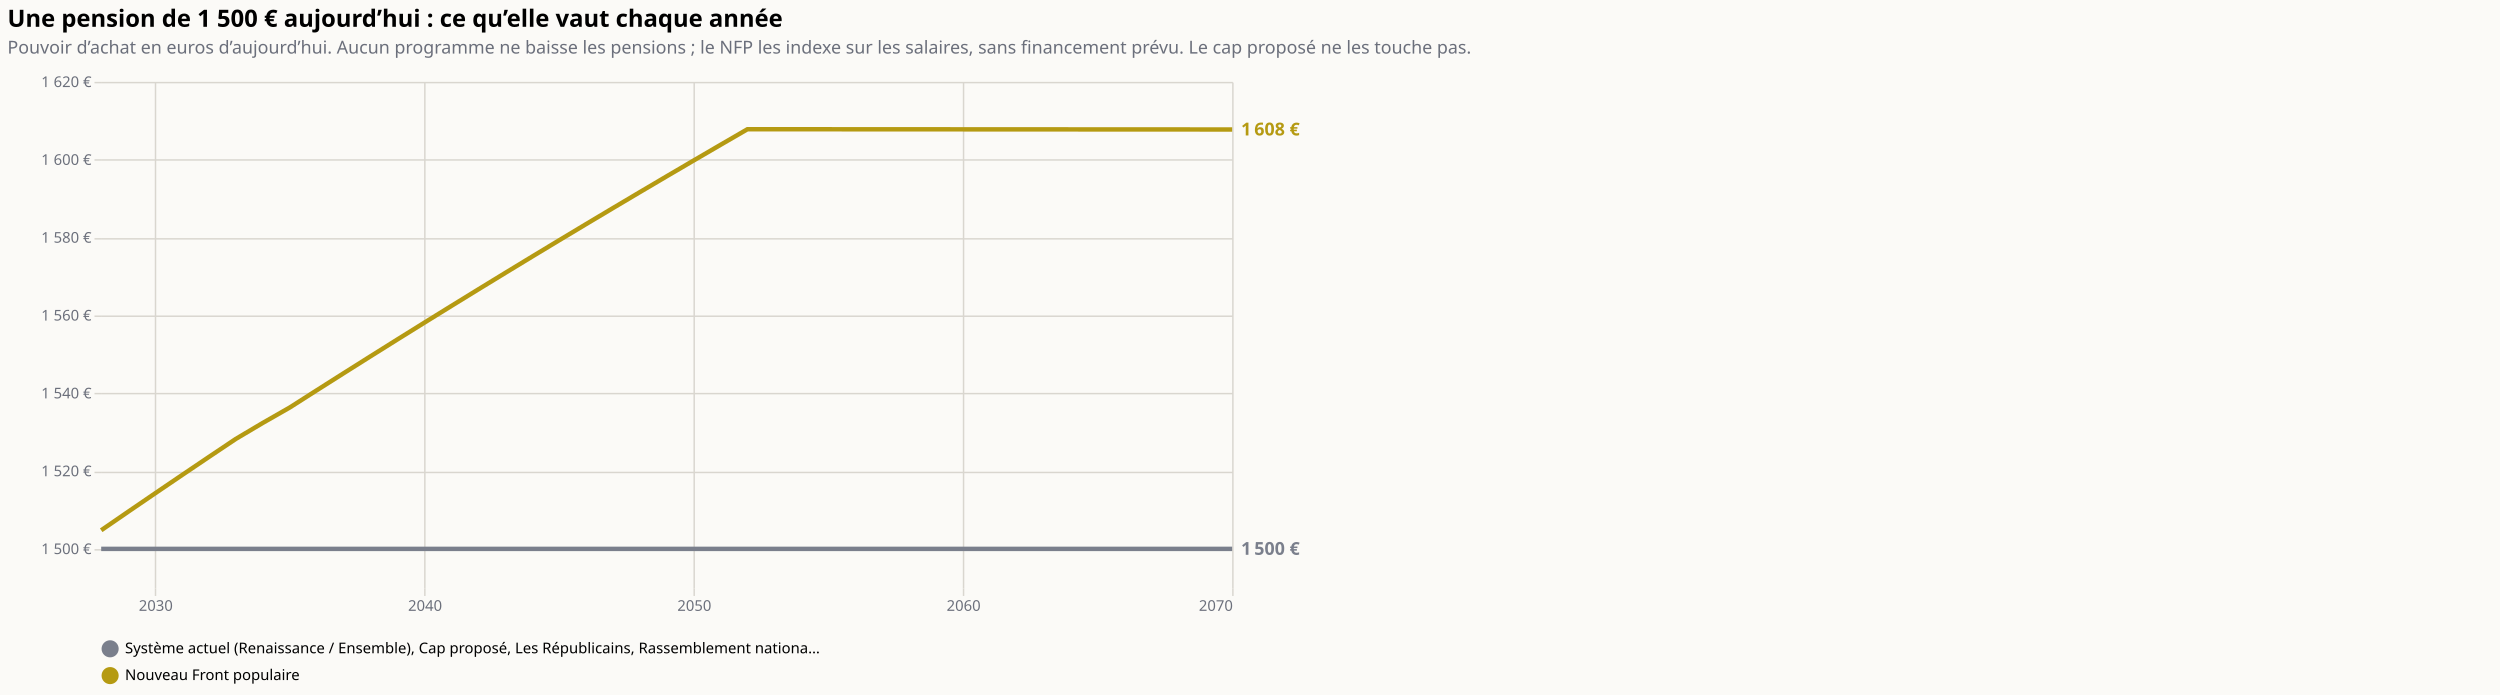
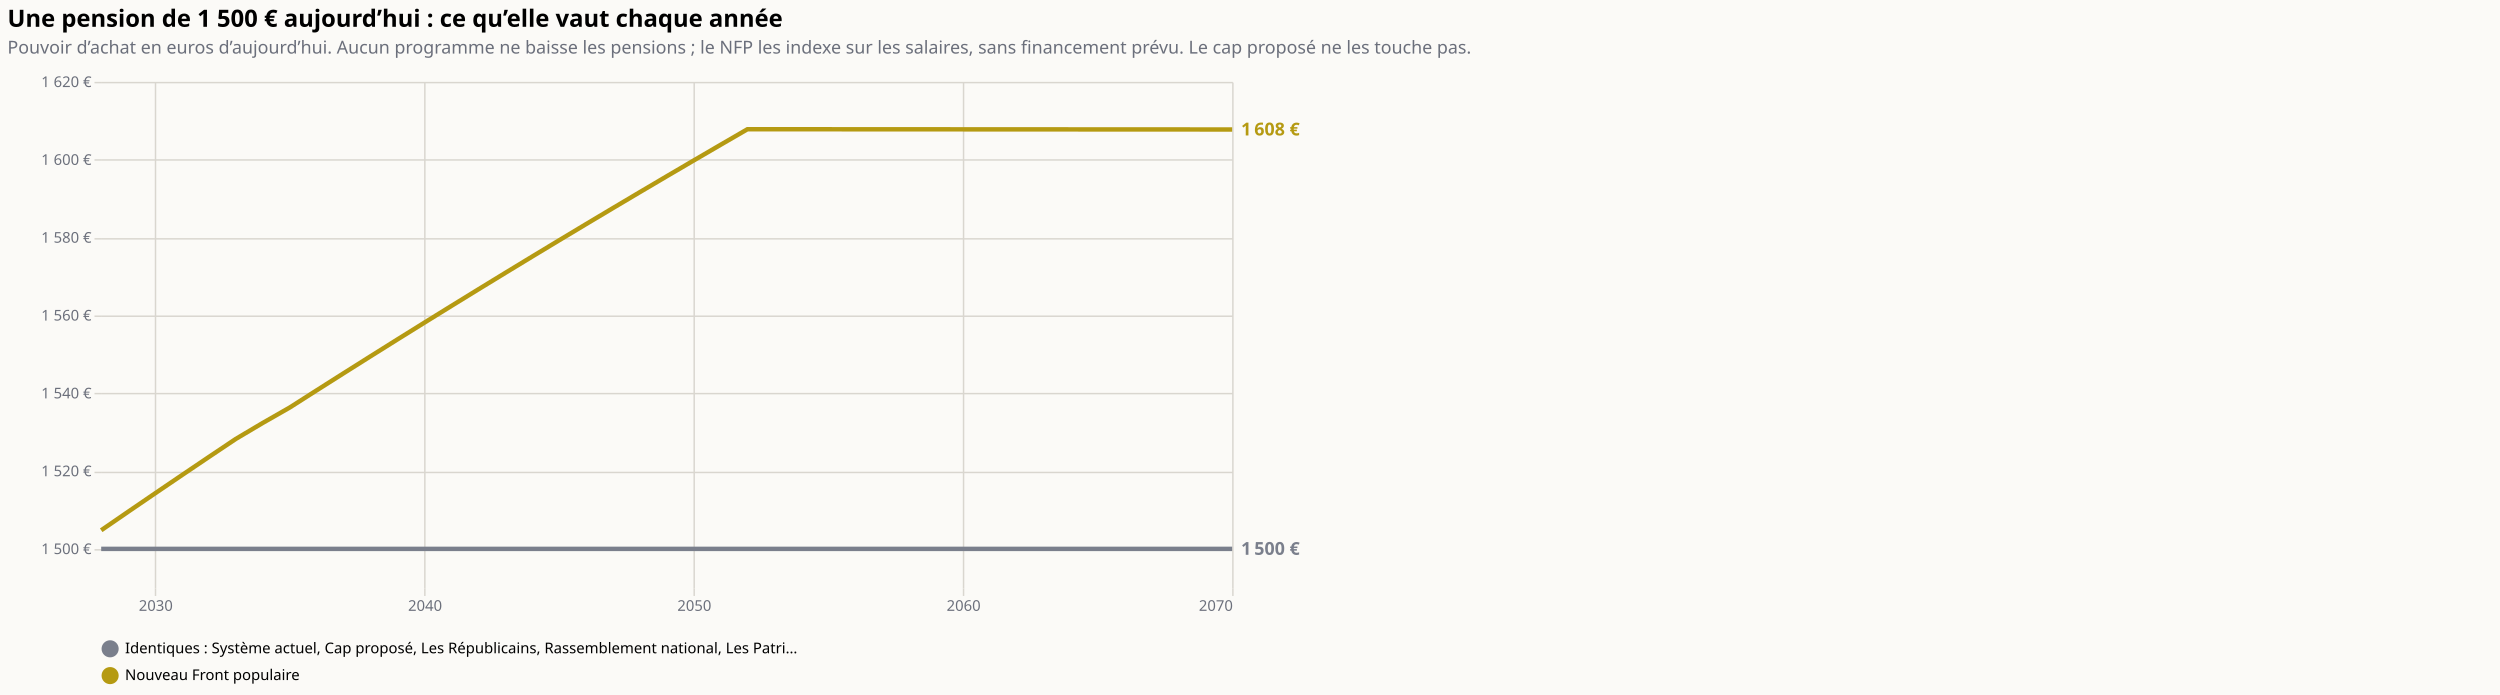
<svg xmlns="http://www.w3.org/2000/svg" version="1.1" class="marks" width="1680" height="467" viewBox="0 0 1680 467">
  <rect width="1680" height="467" fill="#fbfaf7" />
  <g fill="none" stroke-miterlimit="4" transform="translate(68,55)">
    <g class="mark-group role-frame root" role="graphics-object" aria-roledescription="group mark container">
      <g transform="translate(0,0)">
        <path class="background" aria-hidden="true" d="M0,0h760v340h-760Z" />
        <g>
          <g class="mark-group role-axis" aria-hidden="true">
            <g transform="translate(0.5,340.5)">
              <path class="background" aria-hidden="true" d="M0,0h0v0h0Z" pointer-events="none" />
              <g>
                <g class="mark-rule role-axis-grid" pointer-events="none">
                  <line transform="translate(36,-340)" x2="0" y2="340" stroke="#d9d6cf" stroke-width="1" opacity="1" />
                  <line transform="translate(217,-340)" x2="0" y2="340" stroke="#d9d6cf" stroke-width="1" opacity="1" />
                  <line transform="translate(398,-340)" x2="0" y2="340" stroke="#d9d6cf" stroke-width="1" opacity="1" />
                  <line transform="translate(579,-340)" x2="0" y2="340" stroke="#d9d6cf" stroke-width="1" opacity="1" />
                  <line transform="translate(760,-340)" x2="0" y2="340" stroke="#d9d6cf" stroke-width="1" opacity="1" />
                </g>
              </g>
              <path class="foreground" aria-hidden="true" d="" pointer-events="none" display="none" />
            </g>
          </g>
          <g class="mark-group role-axis" aria-hidden="true">
            <g transform="translate(0.5,0.5)">
              <path class="background" aria-hidden="true" d="M0,0h0v0h0Z" pointer-events="none" />
              <g>
                <g class="mark-rule role-axis-grid" pointer-events="none">
                  <line transform="translate(0,314)" x2="760" y2="0" stroke="#d9d6cf" stroke-width="1" opacity="1" />
                  <line transform="translate(0,262)" x2="760" y2="0" stroke="#d9d6cf" stroke-width="1" opacity="1" />
                  <line transform="translate(0,209)" x2="760" y2="0" stroke="#d9d6cf" stroke-width="1" opacity="1" />
                  <line transform="translate(0,157)" x2="760" y2="0" stroke="#d9d6cf" stroke-width="1" opacity="1" />
                  <line transform="translate(0,105)" x2="760" y2="0" stroke="#d9d6cf" stroke-width="1" opacity="1" />
                  <line transform="translate(0,52)" x2="760" y2="0" stroke="#d9d6cf" stroke-width="1" opacity="1" />
                  <line transform="translate(0,0)" x2="760" y2="0" stroke="#d9d6cf" stroke-width="1" opacity="1" />
                </g>
              </g>
              <path class="foreground" aria-hidden="true" d="" pointer-events="none" display="none" />
            </g>
          </g>
          <g class="mark-group role-axis" role="graphics-symbol" aria-roledescription="axis" aria-label="X-axis for a linear scale with values from 2028 to 2070">
            <g transform="translate(0.5,340.5)">
              <path class="background" aria-hidden="true" d="M0,0h0v0h0Z" pointer-events="none" />
              <g>
                <g class="mark-rule role-axis-tick" pointer-events="none">
                  <line transform="translate(36,0)" x2="0" y2="5" stroke="#d9d6cf" stroke-width="1" opacity="1" />
                  <line transform="translate(217,0)" x2="0" y2="5" stroke="#d9d6cf" stroke-width="1" opacity="1" />
                  <line transform="translate(398,0)" x2="0" y2="5" stroke="#d9d6cf" stroke-width="1" opacity="1" />
                  <line transform="translate(579,0)" x2="0" y2="5" stroke="#d9d6cf" stroke-width="1" opacity="1" />
                  <line transform="translate(760,0)" x2="0" y2="5" stroke="#d9d6cf" stroke-width="1" opacity="1" />
                </g>
                <g class="mark-text role-axis-label" pointer-events="none">
                  <text text-anchor="middle" transform="translate(36.19048,15)" font-family="system-ui, sans-serif" font-size="10px" fill="#6b6f7b" opacity="1">2030</text>
                  <text text-anchor="middle" transform="translate(217.1429,15)" font-family="system-ui, sans-serif" font-size="10px" fill="#6b6f7b" opacity="1">2040</text>
                  <text text-anchor="middle" transform="translate(398.0952,15)" font-family="system-ui, sans-serif" font-size="10px" fill="#6b6f7b" opacity="1">2050</text>
                  <text text-anchor="middle" transform="translate(579.0476,15)" font-family="system-ui, sans-serif" font-size="10px" fill="#6b6f7b" opacity="1">2060</text>
                  <text text-anchor="end" transform="translate(760,15)" font-family="system-ui, sans-serif" font-size="10px" fill="#6b6f7b" opacity="1">2070</text>
                </g>
              </g>
              <path class="foreground" aria-hidden="true" d="" pointer-events="none" display="none" />
            </g>
          </g>
          <g class="mark-group role-axis" role="graphics-symbol" aria-roledescription="axis" aria-label="Y-axis for a linear scale with values from 1,490 to 1,620">
            <g transform="translate(0.5,0.5)">
              <path class="background" aria-hidden="true" d="M0,0h0v0h0Z" pointer-events="none" />
              <g>
                <g class="mark-rule role-axis-tick" pointer-events="none">
                  <line transform="translate(0,314)" x2="-5" y2="0" stroke="#d9d6cf" stroke-width="1" opacity="1" />
                  <line transform="translate(0,262)" x2="-5" y2="0" stroke="#d9d6cf" stroke-width="1" opacity="1" />
                  <line transform="translate(0,209)" x2="-5" y2="0" stroke="#d9d6cf" stroke-width="1" opacity="1" />
                  <line transform="translate(0,157)" x2="-5" y2="0" stroke="#d9d6cf" stroke-width="1" opacity="1" />
                  <line transform="translate(0,105)" x2="-5" y2="0" stroke="#d9d6cf" stroke-width="1" opacity="1" />
                  <line transform="translate(0,52)" x2="-5" y2="0" stroke="#d9d6cf" stroke-width="1" opacity="1" />
                  <line transform="translate(0,0)" x2="-5" y2="0" stroke="#d9d6cf" stroke-width="1" opacity="1" />
                </g>
                <g class="mark-text role-axis-label" pointer-events="none">
                  <text text-anchor="end" transform="translate(-7,316.8462)" font-family="system-ui, sans-serif" font-size="10px" fill="#6b6f7b" opacity="1">1 500 €</text>
                  <text text-anchor="end" transform="translate(-7,264.5385)" font-family="system-ui, sans-serif" font-size="10px" fill="#6b6f7b" opacity="1">1 520 €</text>
                  <text text-anchor="end" transform="translate(-7,212.2308)" font-family="system-ui, sans-serif" font-size="10px" fill="#6b6f7b" opacity="1">1 540 €</text>
                  <text text-anchor="end" transform="translate(-7,159.9231)" font-family="system-ui, sans-serif" font-size="10px" fill="#6b6f7b" opacity="1">1 560 €</text>
                  <text text-anchor="end" transform="translate(-7,107.6154)" font-family="system-ui, sans-serif" font-size="10px" fill="#6b6f7b" opacity="1">1 580 €</text>
                  <text text-anchor="end" transform="translate(-7,55.30769)" font-family="system-ui, sans-serif" font-size="10px" fill="#6b6f7b" opacity="1">1 600 €</text>
                  <text text-anchor="end" transform="translate(-7,3)" font-family="system-ui, sans-serif" font-size="10px" fill="#6b6f7b" opacity="1">1 620 €</text>
                </g>
              </g>
              <path class="foreground" aria-hidden="true" d="" pointer-events="none" display="none" />
            </g>
          </g>
          <g class="mark-group role-scope layer_0_pathgroup" role="graphics-object" aria-roledescription="group mark container">
            <g transform="translate(0,0)">
              <path class="background" aria-hidden="true" d="M0,0h760v340h-760Z" />
              <g>
                <g class="mark-line role-mark layer_0_marks" role="graphics-object" aria-roledescription="line mark container">
-                   <path aria-label="annee: 2028; valeur: 1500; programme: Système actuel (Renaissance / Ensemble), Cap proposé, Les Républicains, Rassemblement national, Les Patriotes — identiques" role="graphics-symbol" aria-roledescription="line mark" d="M0,313.846L18.095,313.846L36.19,313.846L54.286,313.846L72.381,313.846L90.476,313.846L108.571,313.846L126.667,313.846L144.762,313.846L162.857,313.846L180.952,313.846L199.048,313.846L217.143,313.846L235.238,313.846L253.333,313.846L271.429,313.846L289.524,313.846L307.619,313.846L325.714,313.846L343.81,313.846L361.905,313.846L380,313.846L398.095,313.846L416.19,313.846L434.286,313.846L452.381,313.846L470.476,313.846L488.571,313.846L506.667,313.846L524.762,313.846L542.857,313.846L560.952,313.846L579.048,313.846L597.143,313.846L615.238,313.846L633.333,313.846L651.429,313.846L669.524,313.846L687.619,313.846L705.714,313.846L723.81,313.846L741.905,313.846L760,313.846" stroke="#7a7f8c" stroke-width="3" />
+                   <path aria-label="annee: 2028; valeur: 1500; programme: Identiques : Système actuel, Cap proposé, Les Républicains, Rassemblement national, Les Patriotes" role="graphics-symbol" aria-roledescription="line mark" d="M0,313.846L18.095,313.846L36.19,313.846L54.286,313.846L72.381,313.846L90.476,313.846L108.571,313.846L126.667,313.846L144.762,313.846L162.857,313.846L180.952,313.846L199.048,313.846L217.143,313.846L235.238,313.846L253.333,313.846L271.429,313.846L289.524,313.846L307.619,313.846L325.714,313.846L343.81,313.846L361.905,313.846L380,313.846L398.095,313.846L416.19,313.846L434.286,313.846L452.381,313.846L470.476,313.846L488.571,313.846L506.667,313.846L524.762,313.846L542.857,313.846L560.952,313.846L579.048,313.846L597.143,313.846L615.238,313.846L633.333,313.846L651.429,313.846L669.524,313.846L687.619,313.846L705.714,313.846L723.81,313.846L741.905,313.846L760,313.846" stroke="#7a7f8c" stroke-width="3" />
                </g>
              </g>
              <path class="foreground" aria-hidden="true" d="" display="none" />
            </g>
            <g transform="translate(0,0)">
              <path class="background" aria-hidden="true" d="M0,0h760v340h-760Z" />
              <g>
                <g class="mark-line role-mark layer_0_marks" role="graphics-object" aria-roledescription="line mark container">
                  <path aria-label="annee: 2028; valeur: 1504.784689; programme: Nouveau Front populaire" role="graphics-symbol" aria-roledescription="line mark" d="M0,301.332L18.095,288.898L36.19,276.543L54.286,264.265L72.381,252.065L90.476,239.942L108.571,229.21L126.667,218.869L144.762,207.324L162.857,195.849L180.952,184.445L199.048,173.11L217.143,161.843L235.238,150.648L253.333,139.521L271.429,128.461L289.524,117.468L307.619,106.541L325.714,95.68L343.81,84.883L361.905,74.151L380,63.483L398.095,52.878L416.19,42.326L434.286,31.836L452.381,31.846L470.476,31.856L488.571,31.865L506.667,31.875L524.762,31.885L542.857,31.895L560.952,31.905L579.048,31.915L597.143,31.925L615.238,31.935L633.333,31.945L651.429,31.955L669.524,31.965L687.619,31.975L705.714,31.985L723.81,31.996L741.905,32.006L760,32.016" stroke="#b59a12" stroke-width="3" />
                </g>
              </g>
              <path class="foreground" aria-hidden="true" d="" display="none" />
            </g>
          </g>
          <g class="mark-text role-mark layer_1_marks" role="graphics-object" aria-roledescription="text mark container">
-             <text aria-label="annee: 2070; valeur: 1500; programme: Système actuel (Renaissance / Ensemble), Cap proposé, Les Républicains, Rassemblement national, Les Patriotes — identiques; etiquette: 1 500 €" role="graphics-symbol" aria-roledescription="text mark" text-anchor="start" transform="translate(766,317.8462)" font-family="system-ui, sans-serif" font-size="12px" font-weight="bold" fill="#7a7f8c">1 500 €</text>
+             <text aria-label="annee: 2070; valeur: 1500; programme: Identiques : Système actuel, Cap proposé, Les Républicains, Rassemblement national, Les Patriotes; etiquette: 1 500 €" role="graphics-symbol" aria-roledescription="text mark" text-anchor="start" transform="translate(766,317.8462)" font-family="system-ui, sans-serif" font-size="12px" font-weight="bold" fill="#7a7f8c">1 500 €</text>
            <text aria-label="annee: 2070; valeur: 1607.75862069; programme: Nouveau Front populaire; etiquette: 1 608 €" role="graphics-symbol" aria-roledescription="text mark" text-anchor="start" transform="translate(766,36.01592)" font-family="system-ui, sans-serif" font-size="12px" font-weight="bold" fill="#b59a12">1 608 €</text>
          </g>
-           <g class="mark-group role-legend" role="graphics-symbol" aria-roledescription="legend" aria-label="Symbol legend for fill color and stroke color with 2 values: Système actuel (Renaissance / Ensemble), Cap proposé, Les Républicains, Rassemblement national, Les Patriotes — identiques, Nouveau Front populaire">
+           <g class="mark-group role-legend" role="graphics-symbol" aria-roledescription="legend" aria-label="Symbol legend for fill color and stroke color with 2 values: Identiques : Système actuel, Cap proposé, Les Républicains, Rassemblement national, Les Patriotes, Nouveau Front populaire">
            <g transform="translate(0,375)">
              <path class="background" aria-hidden="true" d="M0,0h768v32h-768Z" pointer-events="none" />
              <g>
                <g class="mark-group role-legend-entry">
                  <g transform="translate(0,0)">
                    <path class="background" aria-hidden="true" d="M0,0h0v0h0Z" pointer-events="none" />
                    <g>
                      <g class="mark-group role-scope" role="graphics-object" aria-roledescription="group mark container">
                        <g transform="translate(0,0)">
                          <path class="background" aria-hidden="true" d="M0,0h768v14h-768Z" pointer-events="none" opacity="1" />
                          <g>
                            <g class="mark-symbol role-legend-symbol" pointer-events="none">
                              <path transform="translate(6,6)" d="M5,0A5,5,0,1,1,-5,0A5,5,0,1,1,5,0" fill="#7a7f8c" stroke="#7a7f8c" stroke-width="1.5" opacity="1" />
                            </g>
                            <g class="mark-text role-legend-label" pointer-events="none">
-                               <text text-anchor="start" transform="translate(16,9)" font-family="system-ui, sans-serif" font-size="10px" fill="#000" opacity="1">Système actuel (Renaissance / Ensemble), Cap proposé, Les Républicains, Rassemblement nationa…</text>
+                               <text text-anchor="start" transform="translate(16,9)" font-family="system-ui, sans-serif" font-size="10px" fill="#000" opacity="1">Identiques : Système actuel, Cap proposé, Les Républicains, Rassemblement national, Les Patri…</text>
                            </g>
                          </g>
                          <path class="foreground" aria-hidden="true" d="" pointer-events="none" display="none" />
                        </g>
                        <g transform="translate(0,18)">
                          <path class="background" aria-hidden="true" d="M0,0h768v14h-768Z" pointer-events="none" opacity="1" />
                          <g>
                            <g class="mark-symbol role-legend-symbol" pointer-events="none">
                              <path transform="translate(6,6)" d="M5,0A5,5,0,1,1,-5,0A5,5,0,1,1,5,0" fill="#b59a12" stroke="#b59a12" stroke-width="1.5" opacity="1" />
                            </g>
                            <g class="mark-text role-legend-label" pointer-events="none">
                              <text text-anchor="start" transform="translate(16,9)" font-family="system-ui, sans-serif" font-size="10px" fill="#000" opacity="1">Nouveau Front populaire</text>
                            </g>
                          </g>
                          <path class="foreground" aria-hidden="true" d="" pointer-events="none" display="none" />
                        </g>
                      </g>
                    </g>
                    <path class="foreground" aria-hidden="true" d="" pointer-events="none" display="none" />
                  </g>
                </g>
              </g>
              <path class="foreground" aria-hidden="true" d="" pointer-events="none" display="none" />
            </g>
          </g>
          <g class="mark-group role-title">
            <g transform="translate(-63,-50)">
              <path class="background" aria-hidden="true" d="M0,0h0v0h0Z" pointer-events="none" />
              <g>
                <g class="mark-text role-title-text" role="graphics-symbol" aria-roledescription="title" aria-label="Title text 'Une pension de 1 500 € aujourd’hui : ce qu’elle vaut chaque année'" pointer-events="none">
                  <text text-anchor="start" transform="translate(0,13)" font-family="system-ui, sans-serif" font-size="16px" font-weight="bold" fill="#000" opacity="1">Une pension de 1 500 € aujourd’hui : ce qu’elle vaut chaque année</text>
                </g>
                <g class="mark-text role-title-subtitle" role="graphics-symbol" aria-roledescription="subtitle" aria-label="Subtitle text 'Pouvoir d’achat en euros d’aujourd’hui. Aucun programme ne baisse les pensions ; le NFP les indexe sur les salaires, sans financement prévu. Le cap proposé ne les touche pas.'" pointer-events="none">
                  <text text-anchor="start" transform="translate(0,31)" font-family="system-ui, sans-serif" font-size="12px" fill="#6b6f7b" opacity="1">Pouvoir d’achat en euros d’aujourd’hui. Aucun programme ne baisse les pensions ; le NFP les indexe sur les salaires, sans financement prévu. Le cap proposé ne les touche pas.</text>
                </g>
              </g>
              <path class="foreground" aria-hidden="true" d="" pointer-events="none" display="none" />
            </g>
          </g>
        </g>
        <path class="foreground" aria-hidden="true" d="" display="none" />
      </g>
    </g>
  </g>
</svg>
